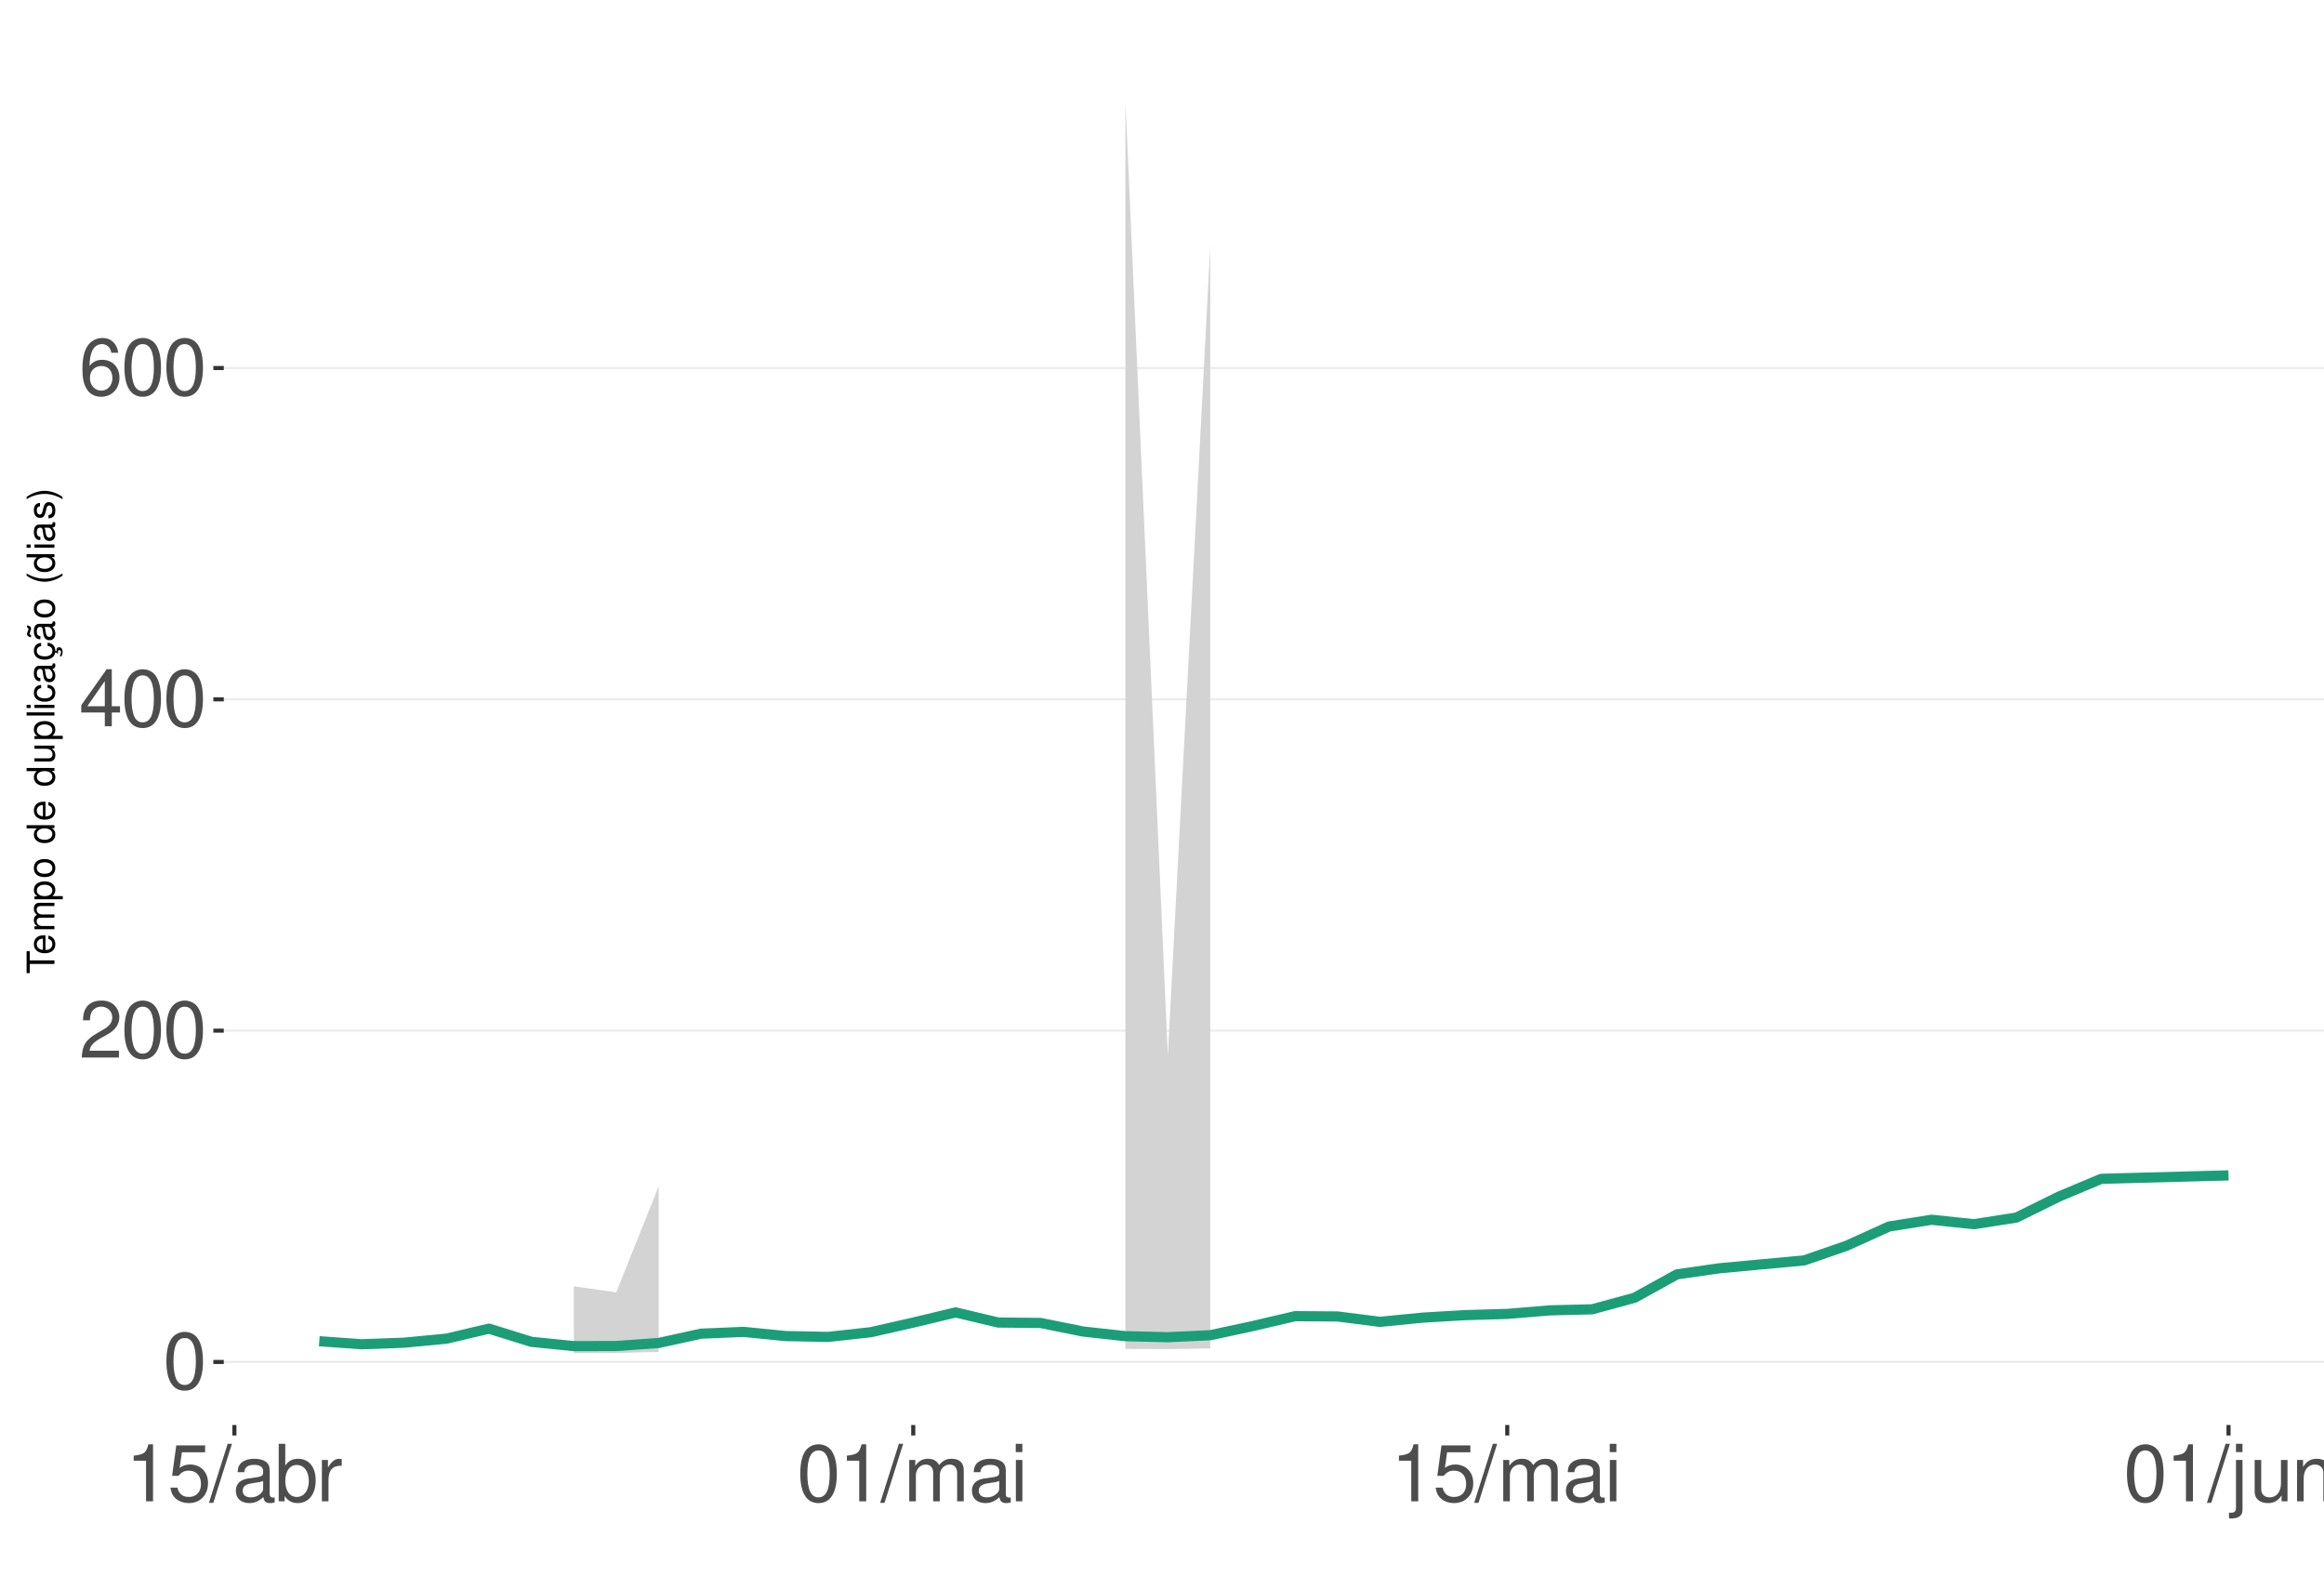
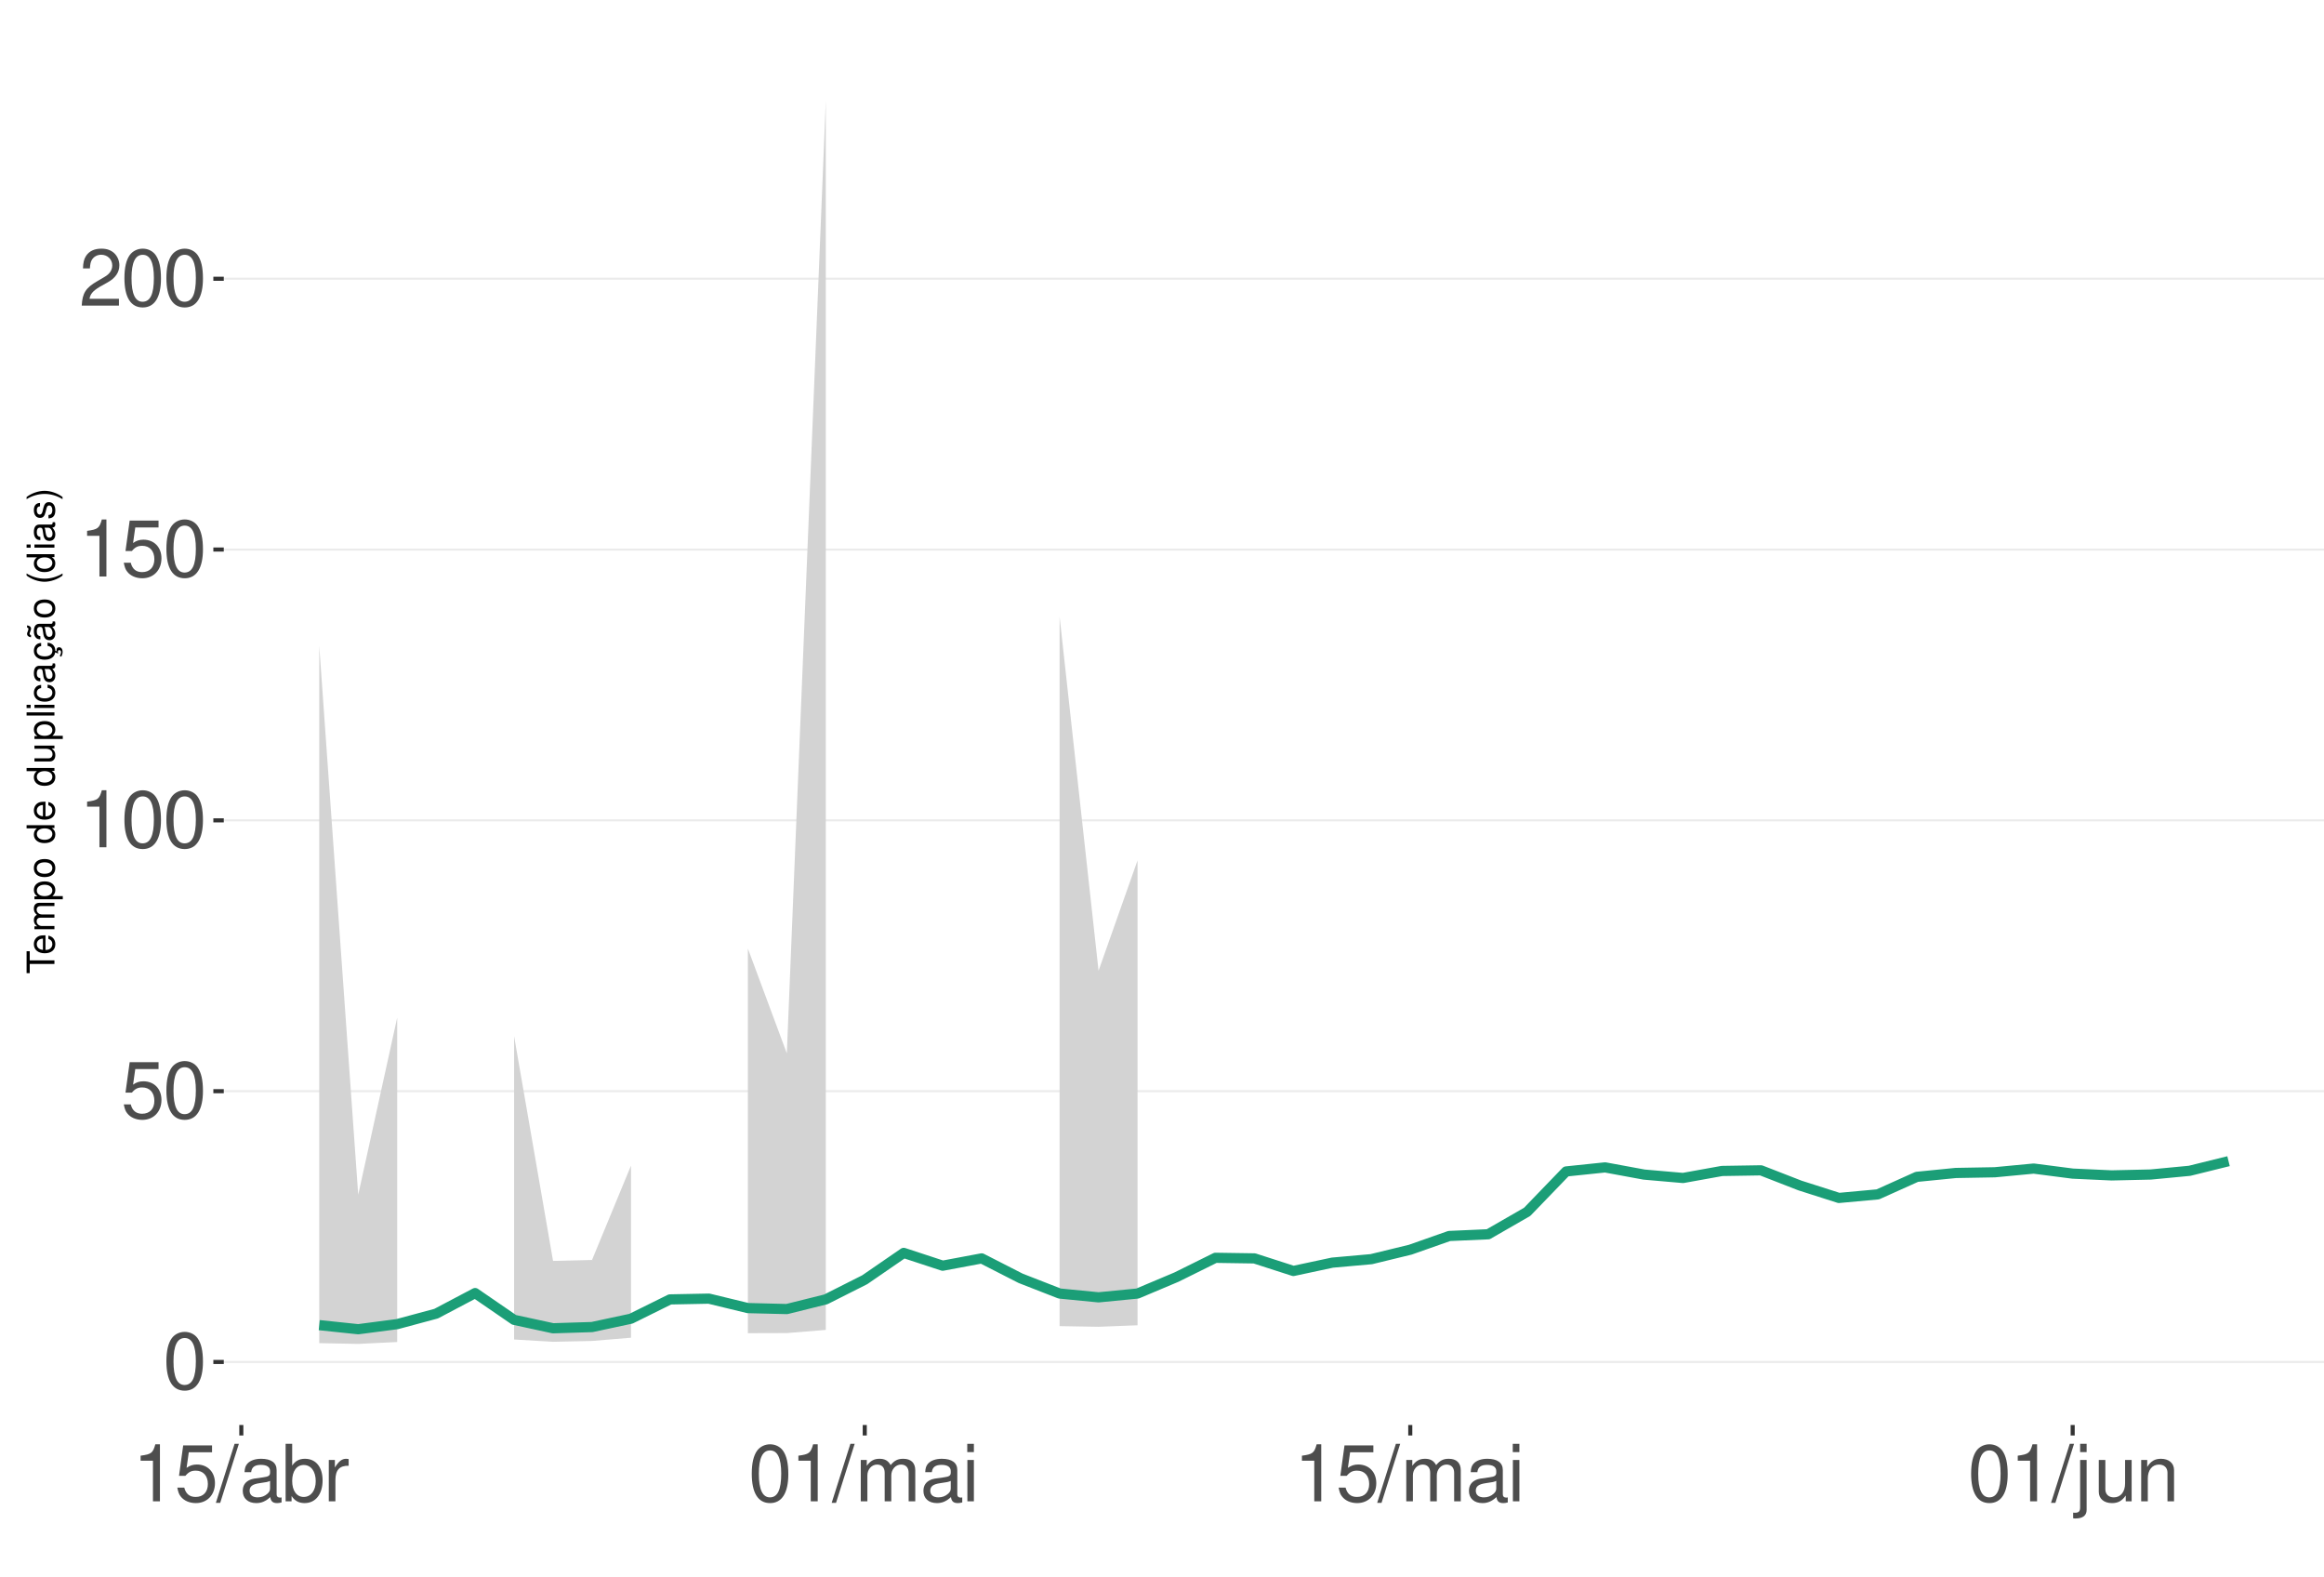
<svg xmlns="http://www.w3.org/2000/svg" xmlns:xlink="http://www.w3.org/1999/xlink" width="609pt" height="413pt" viewBox="0 0 609 413" version="1.1">
  <defs>
    <g>
      <symbol overflow="visible" id="glyph0-0">
        <path style="stroke:none;" d="" />
      </symbol>
      <symbol overflow="visible" id="glyph0-1">
        <path style="stroke:none;" d="M 5.688 -14.938 C 4.312 -14.938 3.078 -14.312 2.312 -13.297 C 1.359 -11.984 0.891 -10 0.891 -7.234 C 0.891 -2.188 2.547 0.469 5.688 0.469 C 8.781 0.469 10.469 -2.188 10.469 -7.109 C 10.469 -10 10.016 -11.938 9.047 -13.297 C 8.281 -14.328 7.062 -14.938 5.688 -14.938 Z M 5.688 -13.328 C 7.641 -13.328 8.609 -11.312 8.609 -7.266 C 8.609 -3.016 7.656 -1.031 5.641 -1.031 C 3.719 -1.031 2.75 -3.094 2.75 -7.203 C 2.75 -11.312 3.719 -13.328 5.688 -13.328 Z M 5.688 -13.328 " />
      </symbol>
      <symbol overflow="visible" id="glyph0-2">
+         <path style="stroke:none;" d="M 9.828 -14.641 L 2.266 -14.641 L 1.172 -6.672 L 2.844 -6.672 C 3.703 -7.688 4.406 -8.031 5.562 -8.031 C 7.516 -8.031 8.734 -6.688 8.734 -4.531 C 8.734 -2.422 7.516 -1.141 5.531 -1.141 C 3.953 -1.141 2.969 -1.938 2.547 -3.594 L 0.719 -3.594 C 0.969 -2.391 1.172 -1.812 1.609 -1.281 C 2.438 -0.172 3.922 0.469 5.578 0.469 C 8.531 0.469 10.594 -1.672 10.594 -4.766 C 10.594 -7.656 8.672 -9.641 5.859 -9.641 C 4.828 -9.641 4 -9.375 3.156 -8.766 L 3.734 -12.844 L 9.828 -12.844 Z M 9.828 -14.641 " />
+       </symbol>
+       <symbol overflow="visible" id="glyph0-3">
+         <path style="stroke:none;" d="M 5.344 -10.641 L 5.344 0 L 7.172 0 L 7.172 -14.938 L 5.969 -14.938 C 5.328 -12.641 4.922 -12.328 2.109 -11.953 L 2.109 -10.641 Z M 5.344 -10.641 " />
+       </symbol>
+       <symbol overflow="visible" id="glyph0-4">
        <path style="stroke:none;" d="M 10.453 -1.797 L 2.75 -1.797 C 2.938 -3.031 3.594 -3.828 5.391 -4.922 L 7.453 -6.078 C 9.5 -7.203 10.562 -8.734 10.562 -10.578 C 10.562 -11.812 10.062 -12.969 9.188 -13.781 C 8.328 -14.562 7.25 -14.938 5.859 -14.938 C 4 -14.938 2.625 -14.281 1.812 -13 C 1.297 -12.203 1.078 -11.281 1.031 -9.766 L 2.844 -9.766 C 2.906 -10.781 3.031 -11.375 3.281 -11.875 C 3.766 -12.781 4.703 -13.344 5.797 -13.344 C 7.453 -13.344 8.703 -12.141 8.703 -10.531 C 8.703 -9.344 8.016 -8.297 6.719 -7.562 L 4.812 -6.438 C 1.75 -4.688 0.875 -3.281 0.703 -0.016 L 10.453 -0.016 Z M 10.453 -1.797 " />
      </symbol>
-       <symbol overflow="visible" id="glyph0-3">
-         <path style="stroke:none;" d="M 6.75 -3.609 L 6.75 0 L 8.578 0 L 8.578 -3.609 L 10.734 -3.609 L 10.734 -5.25 L 8.578 -5.25 L 8.578 -14.938 L 7.234 -14.938 L 0.578 -5.531 L 0.578 -3.609 Z M 6.75 -5.25 L 2.172 -5.25 L 6.75 -11.844 Z M 6.75 -5.25 " />
-       </symbol>
-       <symbol overflow="visible" id="glyph0-4">
-         <path style="stroke:none;" d="M 10.281 -11.047 C 9.938 -13.484 8.359 -14.938 6.141 -14.938 C 4.531 -14.938 3.078 -14.156 2.203 -12.812 C 1.281 -11.344 0.891 -9.516 0.891 -6.812 C 0.891 -4.297 1.234 -2.703 2.125 -1.391 C 2.906 -0.172 4.188 0.469 5.797 0.469 C 8.594 0.469 10.594 -1.609 10.594 -4.531 C 10.594 -7.266 8.734 -9.219 6.109 -9.219 C 4.672 -9.219 3.531 -8.672 2.75 -7.578 C 2.766 -11.281 3.922 -13.328 6.016 -13.328 C 7.297 -13.328 8.188 -12.5 8.469 -11.047 Z M 5.891 -7.594 C 7.641 -7.594 8.734 -6.359 8.734 -4.375 C 8.734 -2.5 7.5 -1.141 5.828 -1.141 C 4.125 -1.141 2.844 -2.562 2.844 -4.469 C 2.844 -6.328 4.094 -7.594 5.891 -7.594 Z M 5.891 -7.594 " />
-       </symbol>
      <symbol overflow="visible" id="glyph0-5">
-         <path style="stroke:none;" d="M 5.344 -10.641 L 5.344 0 L 7.172 0 L 7.172 -14.938 L 5.969 -14.938 C 5.328 -12.641 4.922 -12.328 2.109 -11.953 L 2.109 -10.641 Z M 5.344 -10.641 " />
+         <path style="stroke:none;" d="M 4.734 -15.062 L -0.172 0.406 L 0.969 0.406 L 5.859 -15.062 Z M 4.734 -15.062 " />
      </symbol>
      <symbol overflow="visible" id="glyph0-6">
-         <path style="stroke:none;" d="M 9.828 -14.641 L 2.266 -14.641 L 1.172 -6.672 L 2.844 -6.672 C 3.703 -7.688 4.406 -8.031 5.562 -8.031 C 7.516 -8.031 8.734 -6.688 8.734 -4.531 C 8.734 -2.422 7.516 -1.141 5.531 -1.141 C 3.953 -1.141 2.969 -1.938 2.547 -3.594 L 0.719 -3.594 C 0.969 -2.391 1.172 -1.812 1.609 -1.281 C 2.438 -0.172 3.922 0.469 5.578 0.469 C 8.531 0.469 10.594 -1.672 10.594 -4.766 C 10.594 -7.656 8.672 -9.641 5.859 -9.641 C 4.828 -9.641 4 -9.375 3.156 -8.766 L 3.734 -12.844 L 9.828 -12.844 Z M 9.828 -14.641 " />
+         <path style="stroke:none;" d="M 11.047 -1.016 C 10.859 -0.969 10.781 -0.969 10.672 -0.969 C 10.078 -0.969 9.75 -1.281 9.75 -1.812 L 9.75 -8.188 C 9.75 -10.094 8.344 -11.141 5.688 -11.141 C 4.094 -11.141 2.828 -10.672 2.094 -9.875 C 1.594 -9.312 1.391 -8.703 1.344 -7.625 L 3.078 -7.625 C 3.219 -8.938 4 -9.547 5.625 -9.547 C 7.188 -9.547 8.031 -8.969 8.031 -7.938 L 8.031 -7.484 C 8.016 -6.734 7.641 -6.469 6.234 -6.281 C 3.797 -5.969 3.422 -5.891 2.766 -5.625 C 1.516 -5.078 0.875 -4.125 0.875 -2.734 C 0.875 -0.766 2.234 0.469 4.422 0.469 C 5.781 0.469 6.875 0 8.094 -1.109 C 8.219 0 8.766 0.469 9.875 0.469 C 10.25 0.469 10.469 0.438 11.047 0.297 Z M 8.031 -3.406 C 8.031 -2.828 7.875 -2.484 7.359 -2 C 6.656 -1.359 5.797 -1.031 4.797 -1.031 C 3.453 -1.031 2.672 -1.672 2.672 -2.766 C 2.672 -3.906 3.406 -4.484 5.266 -4.75 C 7.109 -5 7.453 -5.078 8.031 -5.344 Z M 8.031 -3.406 " />
      </symbol>
      <symbol overflow="visible" id="glyph0-7">
-         <path style="stroke:none;" d="M 4.734 -15.062 L -0.172 0.406 L 0.969 0.406 L 5.859 -15.062 Z M 4.734 -15.062 " />
+         <path style="stroke:none;" d="M 1.109 -15.062 L 1.109 0 L 2.672 0 L 2.672 -1.391 C 3.484 -0.125 4.578 0.469 6.094 0.469 C 8.938 0.469 10.797 -1.859 10.797 -5.453 C 10.797 -8.969 9.047 -11.141 6.172 -11.141 C 4.688 -11.141 3.641 -10.578 2.828 -9.359 L 2.828 -15.062 Z M 5.844 -9.516 C 7.766 -9.516 9 -7.844 9 -5.266 C 9 -2.812 7.719 -1.141 5.844 -1.141 C 4 -1.141 2.828 -2.781 2.828 -5.328 C 2.828 -7.875 4 -9.516 5.844 -9.516 Z M 5.844 -9.516 " />
      </symbol>
      <symbol overflow="visible" id="glyph0-8">
-         <path style="stroke:none;" d="M 11.047 -1.016 C 10.859 -0.969 10.781 -0.969 10.672 -0.969 C 10.078 -0.969 9.75 -1.281 9.75 -1.812 L 9.75 -8.188 C 9.75 -10.094 8.344 -11.141 5.688 -11.141 C 4.094 -11.141 2.828 -10.672 2.094 -9.875 C 1.594 -9.312 1.391 -8.703 1.344 -7.625 L 3.078 -7.625 C 3.219 -8.938 4 -9.547 5.625 -9.547 C 7.188 -9.547 8.031 -8.969 8.031 -7.938 L 8.031 -7.484 C 8.016 -6.734 7.641 -6.469 6.234 -6.281 C 3.797 -5.969 3.422 -5.891 2.766 -5.625 C 1.516 -5.078 0.875 -4.125 0.875 -2.734 C 0.875 -0.766 2.234 0.469 4.422 0.469 C 5.781 0.469 6.875 0 8.094 -1.109 C 8.219 0 8.766 0.469 9.875 0.469 C 10.25 0.469 10.469 0.438 11.047 0.297 Z M 8.031 -3.406 C 8.031 -2.828 7.875 -2.484 7.359 -2 C 6.656 -1.359 5.797 -1.031 4.797 -1.031 C 3.453 -1.031 2.672 -1.672 2.672 -2.766 C 2.672 -3.906 3.406 -4.484 5.266 -4.75 C 7.109 -5 7.453 -5.078 8.031 -5.344 Z M 8.031 -3.406 " />
+         <path style="stroke:none;" d="M 1.422 -10.828 L 1.422 0 L 3.156 0 L 3.156 -5.625 C 3.188 -8.219 4.25 -9.375 6.625 -9.312 L 6.625 -11.078 C 6.344 -11.109 6.172 -11.141 5.969 -11.141 C 4.859 -11.141 4 -10.469 3.016 -8.859 L 3.016 -10.828 Z M 1.422 -10.828 " />
      </symbol>
      <symbol overflow="visible" id="glyph0-9">
-         <path style="stroke:none;" d="M 1.109 -15.062 L 1.109 0 L 2.672 0 L 2.672 -1.391 C 3.484 -0.125 4.578 0.469 6.094 0.469 C 8.938 0.469 10.797 -1.859 10.797 -5.453 C 10.797 -8.969 9.047 -11.141 6.172 -11.141 C 4.688 -11.141 3.641 -10.578 2.828 -9.359 L 2.828 -15.062 Z M 5.844 -9.516 C 7.766 -9.516 9 -7.844 9 -5.266 C 9 -2.812 7.719 -1.141 5.844 -1.141 C 4 -1.141 2.828 -2.781 2.828 -5.328 C 2.828 -7.875 4 -9.516 5.844 -9.516 Z M 5.844 -9.516 " />
+         <path style="stroke:none;" d="M 1.453 -10.828 L 1.453 0 L 3.188 0 L 3.188 -6.797 C 3.188 -8.359 4.312 -9.625 5.719 -9.625 C 7 -9.625 7.719 -8.844 7.719 -7.453 L 7.719 0 L 9.453 0 L 9.453 -6.797 C 9.453 -8.359 10.594 -9.625 12 -9.625 C 13.266 -9.625 14 -8.812 14 -7.453 L 14 0 L 15.734 0 L 15.734 -8.125 C 15.734 -10.062 14.625 -11.141 12.594 -11.141 C 11.156 -11.141 10.281 -10.703 9.281 -9.484 C 8.641 -10.641 7.766 -11.141 6.359 -11.141 C 4.922 -11.141 3.953 -10.594 3.031 -9.297 L 3.031 -10.828 Z M 1.453 -10.828 " />
      </symbol>
      <symbol overflow="visible" id="glyph0-10">
-         <path style="stroke:none;" d="M 1.422 -10.828 L 1.422 0 L 3.156 0 L 3.156 -5.625 C 3.188 -8.219 4.25 -9.375 6.625 -9.312 L 6.625 -11.078 C 6.344 -11.109 6.172 -11.141 5.969 -11.141 C 4.859 -11.141 4 -10.469 3.016 -8.859 L 3.016 -10.828 Z M 1.422 -10.828 " />
+         <path style="stroke:none;" d="M 3.094 -10.828 L 1.391 -10.828 L 1.391 0 L 3.094 0 Z M 3.094 -15.062 L 1.359 -15.062 L 1.359 -12.891 L 3.094 -12.891 Z M 3.094 -15.062 " />
      </symbol>
      <symbol overflow="visible" id="glyph0-11">
-         <path style="stroke:none;" d="M 1.453 -10.828 L 1.453 0 L 3.188 0 L 3.188 -6.797 C 3.188 -8.359 4.312 -9.625 5.719 -9.625 C 7 -9.625 7.719 -8.844 7.719 -7.453 L 7.719 0 L 9.453 0 L 9.453 -6.797 C 9.453 -8.359 10.594 -9.625 12 -9.625 C 13.266 -9.625 14 -8.812 14 -7.453 L 14 0 L 15.734 0 L 15.734 -8.125 C 15.734 -10.062 14.625 -11.141 12.594 -11.141 C 11.156 -11.141 10.281 -10.703 9.281 -9.484 C 8.641 -10.641 7.766 -11.141 6.359 -11.141 C 4.922 -11.141 3.953 -10.594 3.031 -9.297 L 3.031 -10.828 Z M 1.453 -10.828 " />
+         <path style="stroke:none;" d="M 1.453 -10.828 L 1.453 1.562 C 1.453 2.641 1.109 3 0.047 3 C -0.078 3 -0.141 3 -0.375 2.969 L -0.375 4.438 C -0.172 4.484 -0.062 4.5 0.203 4.5 C 2.141 4.5 3.156 3.734 3.156 2.25 L 3.156 -10.828 Z M 3.156 -15.062 L 1.453 -15.062 L 1.453 -12.891 L 3.156 -12.891 Z M 3.156 -15.062 " />
      </symbol>
      <symbol overflow="visible" id="glyph0-12">
-         <path style="stroke:none;" d="M 3.094 -10.828 L 1.391 -10.828 L 1.391 0 L 3.094 0 Z M 3.094 -15.062 L 1.359 -15.062 L 1.359 -12.891 L 3.094 -12.891 Z M 3.094 -15.062 " />
+         <path style="stroke:none;" d="M 9.953 0 L 9.953 -10.828 L 8.234 -10.828 L 8.234 -4.688 C 8.234 -2.484 7.078 -1.031 5.281 -1.031 C 3.922 -1.031 3.062 -1.859 3.062 -3.156 L 3.062 -10.828 L 1.344 -10.828 L 1.344 -2.484 C 1.344 -0.688 2.688 0.469 4.797 0.469 C 6.375 0.469 7.391 -0.078 8.406 -1.516 L 8.406 0 Z M 9.953 0 " />
      </symbol>
      <symbol overflow="visible" id="glyph0-13">
-         <path style="stroke:none;" d="M 1.453 -10.828 L 1.453 1.562 C 1.453 2.641 1.109 3 0.047 3 C -0.078 3 -0.141 3 -0.375 2.969 L -0.375 4.438 C -0.172 4.484 -0.062 4.5 0.203 4.5 C 2.141 4.5 3.156 3.734 3.156 2.25 L 3.156 -10.828 Z M 3.156 -15.062 L 1.453 -15.062 L 1.453 -12.891 L 3.156 -12.891 Z M 3.156 -15.062 " />
-       </symbol>
-       <symbol overflow="visible" id="glyph0-14">
-         <path style="stroke:none;" d="M 9.953 0 L 9.953 -10.828 L 8.234 -10.828 L 8.234 -4.688 C 8.234 -2.484 7.078 -1.031 5.281 -1.031 C 3.922 -1.031 3.062 -1.859 3.062 -3.156 L 3.062 -10.828 L 1.344 -10.828 L 1.344 -2.484 C 1.344 -0.688 2.688 0.469 4.797 0.469 C 6.375 0.469 7.391 -0.078 8.406 -1.516 L 8.406 0 Z M 9.953 0 " />
-       </symbol>
-       <symbol overflow="visible" id="glyph0-15">
        <path style="stroke:none;" d="M 1.453 -10.828 L 1.453 0 L 3.188 0 L 3.188 -5.969 C 3.188 -8.188 4.344 -9.625 6.109 -9.625 C 7.484 -9.625 8.344 -8.797 8.344 -7.5 L 8.344 0 L 10.062 0 L 10.062 -8.188 C 10.062 -9.984 8.719 -11.141 6.625 -11.141 C 5.016 -11.141 3.984 -10.516 3.031 -9 L 3.031 -10.828 Z M 1.453 -10.828 " />
      </symbol>
      <symbol overflow="visible" id="glyph1-0">
        <path style="stroke:none;" d="" />
      </symbol>
      <symbol overflow="visible" id="glyph1-1">
        <path style="stroke:none;" d="M -6.469 -3.547 L -6.469 -5.938 L -7.297 -5.938 L -7.297 -0.203 L -6.469 -0.203 L -6.469 -2.609 L 0 -2.609 L 0 -3.547 Z M -6.469 -3.547 " />
      </symbol>
      <symbol overflow="visible" id="glyph1-2">
        <path style="stroke:none;" d="M -2.344 -5.125 C -3.141 -5.125 -3.625 -5.062 -4.016 -4.922 C -4.875 -4.578 -5.391 -3.781 -5.391 -2.797 C -5.391 -1.344 -4.281 -0.406 -2.547 -0.406 C -0.812 -0.406 0.234 -1.297 0.234 -2.781 C 0.234 -3.984 -0.453 -4.812 -1.594 -5.016 L -1.594 -4.188 C -0.906 -3.953 -0.547 -3.484 -0.547 -2.812 C -0.547 -2.281 -0.781 -1.828 -1.219 -1.547 C -1.516 -1.344 -1.812 -1.281 -2.344 -1.266 Z M -3.016 -1.297 C -3.984 -1.359 -4.625 -1.953 -4.625 -2.797 C -4.625 -3.641 -3.953 -4.234 -3.016 -4.234 Z M -3.016 -1.297 " />
      </symbol>
      <symbol overflow="visible" id="glyph1-3">
        <path style="stroke:none;" d="M -5.234 -0.703 L 0 -0.703 L 0 -1.547 L -3.297 -1.547 C -4.047 -1.547 -4.656 -2.094 -4.656 -2.766 C -4.656 -3.391 -4.281 -3.734 -3.609 -3.734 L 0 -3.734 L 0 -4.578 L -3.297 -4.578 C -4.047 -4.578 -4.656 -5.125 -4.656 -5.812 C -4.656 -6.422 -4.266 -6.781 -3.609 -6.781 L 0 -6.781 L 0 -7.625 L -3.938 -7.625 C -4.875 -7.625 -5.391 -7.078 -5.391 -6.094 C -5.391 -5.406 -5.188 -4.984 -4.594 -4.484 C -5.156 -4.188 -5.391 -3.766 -5.391 -3.078 C -5.391 -2.375 -5.125 -1.906 -4.5 -1.469 L -5.234 -1.469 Z M -5.234 -0.703 " />
      </symbol>
      <symbol overflow="visible" id="glyph1-4">
        <path style="stroke:none;" d="M 2.188 -0.547 L 2.188 -1.375 L -0.547 -1.375 C -0.016 -1.812 0.234 -2.312 0.234 -2.984 C 0.234 -4.344 -0.859 -5.234 -2.531 -5.234 C -4.297 -5.234 -5.391 -4.375 -5.391 -2.984 C -5.391 -2.266 -5.062 -1.703 -4.453 -1.312 L -5.234 -1.312 L -5.234 -0.547 Z M -4.609 -2.844 C -4.609 -3.766 -3.797 -4.359 -2.547 -4.359 C -1.359 -4.359 -0.547 -3.75 -0.547 -2.844 C -0.547 -1.953 -1.344 -1.375 -2.578 -1.375 C -3.812 -1.375 -4.609 -1.953 -4.609 -2.844 Z M -4.609 -2.844 " />
      </symbol>
      <symbol overflow="visible" id="glyph1-5">
        <path style="stroke:none;" d="M -5.391 -2.719 C -5.391 -1.234 -4.344 -0.359 -2.578 -0.359 C -0.812 -0.359 0.234 -1.234 0.234 -2.734 C 0.234 -4.203 -0.812 -5.094 -2.547 -5.094 C -4.359 -5.094 -5.391 -4.234 -5.391 -2.719 Z M -4.625 -2.734 C -4.625 -3.672 -3.844 -4.234 -2.547 -4.234 C -1.312 -4.234 -0.547 -3.656 -0.547 -2.734 C -0.547 -1.797 -1.312 -1.234 -2.578 -1.234 C -3.844 -1.234 -4.625 -1.797 -4.625 -2.734 Z M -4.625 -2.734 " />
      </symbol>
      <symbol overflow="visible" id="glyph1-6">
        <path style="stroke:none;" d="" />
      </symbol>
      <symbol overflow="visible" id="glyph1-7">
        <path style="stroke:none;" d="M -7.297 -4.953 L -7.297 -4.125 L -4.578 -4.125 C -5.109 -3.766 -5.391 -3.203 -5.391 -2.516 C -5.391 -1.156 -4.297 -0.266 -2.625 -0.266 C -0.859 -0.266 0.234 -1.125 0.234 -2.547 C 0.234 -3.266 -0.047 -3.766 -0.688 -4.203 L 0 -4.203 L 0 -4.953 Z M -4.609 -2.656 C -4.609 -3.547 -3.812 -4.125 -2.562 -4.125 C -1.344 -4.125 -0.547 -3.547 -0.547 -2.656 C -0.547 -1.734 -1.359 -1.125 -2.578 -1.125 C -3.797 -1.125 -4.609 -1.734 -4.609 -2.656 Z M -4.609 -2.656 " />
      </symbol>
      <symbol overflow="visible" id="glyph1-8">
        <path style="stroke:none;" d="M 0 -4.812 L -5.234 -4.812 L -5.234 -3.984 L -2.266 -3.984 C -1.203 -3.984 -0.5 -3.438 -0.5 -2.562 C -0.5 -1.906 -0.906 -1.484 -1.531 -1.484 L -5.234 -1.484 L -5.234 -0.656 L -1.203 -0.656 C -0.328 -0.656 0.234 -1.297 0.234 -2.312 C 0.234 -3.094 -0.047 -3.578 -0.734 -4.062 L 0 -4.062 Z M 0 -4.812 " />
      </symbol>
      <symbol overflow="visible" id="glyph1-9">
        <path style="stroke:none;" d="M -7.297 -1.516 L -7.297 -0.688 L 0 -0.688 L 0 -1.516 Z M -7.297 -1.516 " />
      </symbol>
      <symbol overflow="visible" id="glyph1-10">
        <path style="stroke:none;" d="M -5.234 -1.5 L -5.234 -0.672 L 0 -0.672 L 0 -1.5 Z M -7.297 -1.5 L -7.297 -0.656 L -6.234 -0.656 L -6.234 -1.5 Z M -7.297 -1.5 " />
      </symbol>
      <symbol overflow="visible" id="glyph1-11">
        <path style="stroke:none;" d="M -3.484 -4.703 C -3.984 -4.672 -4.312 -4.562 -4.609 -4.359 C -5.094 -4 -5.391 -3.375 -5.391 -2.641 C -5.391 -1.219 -4.266 -0.312 -2.531 -0.312 C -0.844 -0.312 0.234 -1.203 0.234 -2.625 C 0.234 -3.875 -0.516 -4.672 -1.797 -4.766 L -1.797 -3.938 C -0.953 -3.797 -0.547 -3.359 -0.547 -2.656 C -0.547 -1.734 -1.297 -1.188 -2.531 -1.188 C -3.844 -1.188 -4.625 -1.719 -4.625 -2.625 C -4.625 -3.328 -4.203 -3.766 -3.484 -3.875 Z M -3.484 -4.703 " />
      </symbol>
      <symbol overflow="visible" id="glyph1-12">
        <path style="stroke:none;" d="M -0.484 -5.344 C -0.469 -5.266 -0.469 -5.219 -0.469 -5.172 C -0.469 -4.875 -0.625 -4.719 -0.875 -4.719 L -3.953 -4.719 C -4.891 -4.719 -5.391 -4.047 -5.391 -2.75 C -5.391 -1.984 -5.172 -1.375 -4.781 -1.016 C -4.516 -0.766 -4.203 -0.672 -3.688 -0.656 L -3.688 -1.484 C -4.328 -1.562 -4.625 -1.938 -4.625 -2.719 C -4.625 -3.484 -4.344 -3.891 -3.844 -3.891 L -3.625 -3.891 C -3.266 -3.875 -3.125 -3.703 -3.047 -3.016 C -2.891 -1.844 -2.844 -1.656 -2.719 -1.344 C -2.453 -0.734 -2 -0.422 -1.312 -0.422 C -0.375 -0.422 0.234 -1.078 0.234 -2.141 C 0.234 -2.797 0 -3.328 -0.547 -3.922 C 0 -3.984 0.234 -4.234 0.234 -4.781 C 0.234 -4.953 0.203 -5.062 0.141 -5.344 Z M -1.656 -3.891 C -1.375 -3.891 -1.203 -3.812 -0.969 -3.562 C -0.656 -3.219 -0.5 -2.812 -0.5 -2.312 C -0.5 -1.672 -0.812 -1.297 -1.344 -1.297 C -1.891 -1.297 -2.172 -1.656 -2.297 -2.547 C -2.422 -3.438 -2.453 -3.609 -2.594 -3.891 Z M -1.656 -3.891 " />
      </symbol>
      <symbol overflow="visible" id="glyph1-13">
        <path style="stroke:none;" d="M 0.234 -2.641 C 0.234 -3.875 -0.547 -4.703 -1.797 -4.766 L -1.797 -3.938 C -0.953 -3.797 -0.531 -3.359 -0.531 -2.656 C -0.531 -1.734 -1.281 -1.188 -2.516 -1.188 C -3.844 -1.188 -4.625 -1.719 -4.625 -2.625 C -4.625 -3.328 -4.203 -3.766 -3.484 -3.875 L -3.484 -4.703 C -3.984 -4.672 -4.312 -4.562 -4.609 -4.359 C -5.094 -4 -5.391 -3.375 -5.391 -2.641 C -5.391 -1.219 -4.266 -0.312 -2.531 -0.312 C -1.469 -0.312 -0.625 -0.672 -0.156 -1.312 C 0.047 -1.594 0.125 -1.812 0.203 -2.25 L 0.922 -1.938 L 0.984 -2.062 C 0.938 -2.188 0.906 -2.25 0.906 -2.375 C 0.906 -2.656 1.047 -2.828 1.281 -2.828 C 1.547 -2.828 1.734 -2.594 1.734 -2.297 C 1.734 -2.031 1.672 -1.844 1.438 -1.406 L 1.406 -1.312 L 1.812 -1.094 C 2.078 -1.75 2.141 -1.953 2.141 -2.344 C 2.141 -3.109 1.781 -3.578 1.203 -3.578 C 0.781 -3.578 0.547 -3.297 0.547 -2.797 C 0.547 -2.703 0.547 -2.641 0.562 -2.516 Z M 0.234 -2.641 " />
      </symbol>
      <symbol overflow="visible" id="glyph1-14">
        <path style="stroke:none;" d="M -0.484 -5.344 C -0.469 -5.266 -0.469 -5.219 -0.469 -5.172 C -0.469 -4.875 -0.625 -4.719 -0.875 -4.719 L -3.953 -4.719 C -4.891 -4.719 -5.391 -4.047 -5.391 -2.75 C -5.391 -1.984 -5.172 -1.375 -4.781 -1.016 C -4.516 -0.766 -4.203 -0.672 -3.688 -0.656 L -3.688 -1.484 C -4.328 -1.562 -4.625 -1.938 -4.625 -2.719 C -4.625 -3.484 -4.344 -3.891 -3.844 -3.891 L -3.625 -3.891 C -3.266 -3.875 -3.125 -3.703 -3.047 -3.016 C -2.891 -1.844 -2.844 -1.656 -2.719 -1.344 C -2.453 -0.734 -2 -0.422 -1.312 -0.422 C -0.375 -0.422 0.234 -1.078 0.234 -2.141 C 0.234 -2.797 0 -3.328 -0.547 -3.922 C 0 -3.984 0.234 -4.234 0.234 -4.781 C 0.234 -4.953 0.203 -5.062 0.141 -5.344 Z M -1.656 -3.891 C -1.375 -3.891 -1.203 -3.812 -0.969 -3.562 C -0.656 -3.219 -0.5 -2.812 -0.5 -2.312 C -0.5 -1.672 -0.812 -1.297 -1.344 -1.297 C -1.891 -1.297 -2.172 -1.656 -2.297 -2.547 C -2.422 -3.438 -2.453 -3.609 -2.594 -3.891 Z M -7.172 -3.75 C -6.922 -3.672 -6.812 -3.547 -6.812 -3.375 C -6.812 -3.25 -6.875 -2.984 -6.984 -2.734 C -7.156 -2.312 -7.172 -2.25 -7.172 -2.047 C -7.172 -1.594 -6.797 -1.297 -6.141 -1.188 L -6.141 -1.766 C -6.375 -1.812 -6.5 -1.938 -6.5 -2.094 C -6.5 -2.203 -6.469 -2.344 -6.375 -2.578 C -6.156 -3.156 -6.125 -3.234 -6.125 -3.438 C -6.125 -3.922 -6.484 -4.219 -7.172 -4.312 Z M -7.172 -3.75 " />
      </symbol>
      <symbol overflow="visible" id="glyph1-15">
        <path style="stroke:none;" d="M -7.297 -2.359 C -5.984 -1.359 -4.156 -0.734 -2.594 -0.734 C -1.016 -0.734 0.812 -1.359 2.125 -2.359 L 2.125 -2.906 C 0.688 -2.031 -0.984 -1.547 -2.594 -1.547 C -4.188 -1.547 -5.875 -2.031 -7.297 -2.906 Z M -7.297 -2.359 " />
      </symbol>
      <symbol overflow="visible" id="glyph1-16">
        <path style="stroke:none;" d="M -3.781 -4.375 C -4.812 -4.375 -5.391 -3.688 -5.391 -2.484 C -5.391 -1.266 -4.766 -0.469 -3.797 -0.469 C -2.969 -0.469 -2.578 -0.891 -2.281 -2.125 L -2.094 -2.906 C -1.953 -3.484 -1.734 -3.719 -1.375 -3.719 C -0.875 -3.719 -0.547 -3.234 -0.547 -2.5 C -0.547 -2.047 -0.672 -1.672 -0.891 -1.453 C -1.047 -1.328 -1.188 -1.266 -1.562 -1.219 L -1.562 -0.344 C -0.344 -0.375 0.234 -1.062 0.234 -2.438 C 0.234 -3.75 -0.422 -4.594 -1.438 -4.594 C -2.203 -4.594 -2.641 -4.156 -2.891 -3.109 L -3.078 -2.312 C -3.234 -1.625 -3.453 -1.344 -3.828 -1.344 C -4.312 -1.344 -4.625 -1.766 -4.625 -2.453 C -4.625 -3.125 -4.328 -3.484 -3.781 -3.5 Z M -3.781 -4.375 " />
      </symbol>
      <symbol overflow="visible" id="glyph1-17">
        <path style="stroke:none;" d="M 2.125 -0.938 C 0.812 -1.938 -1.016 -2.562 -2.578 -2.562 C -4.156 -2.562 -5.984 -1.938 -7.297 -0.938 L -7.297 -0.375 C -5.859 -1.266 -4.188 -1.75 -2.578 -1.75 C -0.984 -1.75 0.703 -1.266 2.125 -0.375 Z M 2.125 -0.938 " />
      </symbol>
    </g>
    <clipPath id="clip1">
      <path d="M 58.645 9.961 L 609 9.961 L 609 373.328 L 58.645 373.328 Z M 58.645 9.961 " />
    </clipPath>
    <clipPath id="clip2">
      <path d="M 58.645 356 L 609 356 L 609 358 L 58.645 358 Z M 58.645 356 " />
    </clipPath>
    <clipPath id="clip3">
-       <path d="M 58.645 269 L 609 269 L 609 271 L 58.645 271 Z M 58.645 269 " />
+       <path d="M 58.645 285 L 609 285 L 609 287 L 58.645 287 Z M 58.645 285 " />
    </clipPath>
    <clipPath id="clip4">
-       <path d="M 58.645 182 L 609 182 L 609 184 L 58.645 184 Z M 58.645 182 " />
+       <path d="M 58.645 214 L 609 214 L 609 216 L 58.645 216 Z M 58.645 214 " />
    </clipPath>
    <clipPath id="clip5">
-       <path d="M 58.645 96 L 609 96 L 609 97 L 58.645 97 Z M 58.645 96 " />
+       <path d="M 58.645 143 L 609 143 L 609 145 L 58.645 145 Z M 58.645 143 " />
+     </clipPath>
+     <clipPath id="clip6">
+       <path d="M 58.645 72 L 609 72 L 609 74 L 58.645 74 Z M 58.645 72 " />
    </clipPath>
  </defs>
  <g id="surface203">
    <rect x="0" y="0" width="609" height="413" style="fill:rgb(100%,100%,100%);fill-opacity:1;stroke:none;" />
    <rect x="0" y="0" width="609" height="413" style="fill:rgb(100%,100%,100%);fill-opacity:1;stroke:none;" />
    <path style="fill:none;stroke-width:1.067;stroke-linecap:round;stroke-linejoin:round;stroke:rgb(100%,100%,100%);stroke-opacity:1;stroke-miterlimit:10;" d="M 0 413 L 609 413 L 609 0 L 0 0 Z M 0 413 " />
    <g clip-path="url(#clip1)" clip-rule="nonzero">
      <path style=" stroke:none;fill-rule:nonzero;fill:rgb(100%,100%,100%);fill-opacity:1;" d="M 58.645 373.328 L 609 373.328 L 609 9.961 L 58.645 9.961 Z M 58.645 373.328 " />
    </g>
    <g clip-path="url(#clip2)" clip-rule="nonzero">
      <path style="fill:none;stroke-width:0.533;stroke-linecap:butt;stroke-linejoin:round;stroke:rgb(92.157%,92.157%,92.157%);stroke-opacity:1;stroke-miterlimit:10;" d="M 58.645 356.812 L 609 356.812 " />
    </g>
    <g clip-path="url(#clip3)" clip-rule="nonzero">
-       <path style="fill:none;stroke-width:0.533;stroke-linecap:butt;stroke-linejoin:round;stroke:rgb(92.157%,92.157%,92.157%);stroke-opacity:1;stroke-miterlimit:10;" d="M 58.645 270.016 L 609 270.016 " />
+       <path style="fill:none;stroke-width:0.533;stroke-linecap:butt;stroke-linejoin:round;stroke:rgb(92.157%,92.157%,92.157%);stroke-opacity:1;stroke-miterlimit:10;" d="M 58.645 285.867 L 609 285.867 " />
    </g>
    <g clip-path="url(#clip4)" clip-rule="nonzero">
-       <path style="fill:none;stroke-width:0.533;stroke-linecap:butt;stroke-linejoin:round;stroke:rgb(92.157%,92.157%,92.157%);stroke-opacity:1;stroke-miterlimit:10;" d="M 58.645 183.219 L 609 183.219 " />
+       <path style="fill:none;stroke-width:0.533;stroke-linecap:butt;stroke-linejoin:round;stroke:rgb(92.157%,92.157%,92.157%);stroke-opacity:1;stroke-miterlimit:10;" d="M 58.645 214.918 L 609 214.918 " />
    </g>
    <g clip-path="url(#clip5)" clip-rule="nonzero">
-       <path style="fill:none;stroke-width:0.533;stroke-linecap:butt;stroke-linejoin:round;stroke:rgb(92.157%,92.157%,92.157%);stroke-opacity:1;stroke-miterlimit:10;" d="M 58.645 96.422 L 609 96.422 " />
-     </g>
-     <path style=" stroke:none;fill-rule:nonzero;fill:rgb(82.745%,82.745%,82.745%);fill-opacity:1;" d="M 150.371 336.992 L 161.488 338.555 L 172.609 310.777 L 172.609 354.184 L 161.488 354.453 L 150.371 354.496 Z M 150.371 336.992 " />
-     <path style=" stroke:none;fill-rule:nonzero;fill:rgb(82.745%,82.745%,82.745%);fill-opacity:1;" d="M 294.91 26.48 L 306.027 276.41 L 317.145 64.543 L 317.145 353.27 L 306.027 353.438 L 294.91 353.402 Z M 294.91 26.48 " />
-     <path style="fill:none;stroke-width:2.667;stroke-linecap:butt;stroke-linejoin:round;stroke:rgb(10.588%,61.961%,46.667%);stroke-opacity:1;stroke-miterlimit:10;" d="M 83.66 351.379 L 94.781 352.172 L 105.898 351.762 L 117.016 350.703 L 128.133 348.078 L 139.254 351.539 L 150.371 352.66 L 161.488 352.629 L 172.609 351.836 L 183.727 349.398 L 194.844 348.93 L 205.961 350.031 L 217.082 350.242 L 228.199 349.016 L 239.316 346.492 L 250.434 343.828 L 261.555 346.477 L 272.672 346.59 L 283.789 348.832 L 294.91 350.055 L 306.027 350.328 L 317.145 349.805 L 328.262 347.414 L 339.383 344.812 L 350.5 344.891 L 361.617 346.301 L 372.738 345.203 L 383.855 344.547 L 394.973 344.219 L 406.09 343.293 L 417.211 343.016 L 428.328 339.992 L 439.445 333.855 L 450.566 332.266 L 461.684 331.234 L 472.801 330.199 L 483.918 326.352 L 495.039 321.316 L 506.156 319.559 L 517.273 320.715 L 528.391 318.984 L 539.512 313.496 L 550.629 308.832 L 561.746 308.531 L 572.867 308.23 L 583.984 307.93 " />
+       <path style="fill:none;stroke-width:0.533;stroke-linecap:butt;stroke-linejoin:round;stroke:rgb(92.157%,92.157%,92.157%);stroke-opacity:1;stroke-miterlimit:10;" d="M 58.645 143.973 L 609 143.973 " />
+     </g>
+     <g clip-path="url(#clip6)" clip-rule="nonzero">
+       <path style="fill:none;stroke-width:0.533;stroke-linecap:butt;stroke-linejoin:round;stroke:rgb(92.157%,92.157%,92.157%);stroke-opacity:1;stroke-miterlimit:10;" d="M 58.645 73.027 L 609 73.027 " />
+     </g>
+     <path style=" stroke:none;fill-rule:nonzero;fill:rgb(82.745%,82.745%,82.745%);fill-opacity:1;" d="M 83.66 169.199 L 93.871 313.008 L 104.082 266.609 L 104.082 351.586 L 93.871 352.078 L 83.66 351.879 Z M 83.66 169.199 " />
+     <path style=" stroke:none;fill-rule:nonzero;fill:rgb(82.745%,82.745%,82.745%);fill-opacity:1;" d="M 134.715 271.43 L 144.926 330.336 L 155.137 330.086 L 165.348 305.367 L 165.348 350.457 L 155.137 351.309 L 144.926 351.527 L 134.715 350.926 Z M 134.715 271.43 " />
+     <path style=" stroke:none;fill-rule:nonzero;fill:rgb(82.745%,82.745%,82.745%);fill-opacity:1;" d="M 195.98 248.496 L 206.188 275.965 L 216.398 26.48 L 216.398 348.414 L 206.188 349.242 L 195.98 349.273 Z M 195.98 248.496 " />
+     <path style=" stroke:none;fill-rule:nonzero;fill:rgb(82.745%,82.745%,82.745%);fill-opacity:1;" d="M 277.664 161.539 L 287.875 254.312 L 298.086 225.418 L 298.086 347.199 L 287.875 347.594 L 277.664 347.422 Z M 277.664 161.539 " />
+     <path style="fill:none;stroke-width:2.667;stroke-linecap:butt;stroke-linejoin:round;stroke:rgb(10.588%,61.961%,46.667%);stroke-opacity:1;stroke-miterlimit:10;" d="M 83.66 347.16 L 93.871 348.234 L 104.082 346.898 L 114.293 344.152 L 124.504 338.762 L 134.715 345.773 L 144.926 347.984 L 155.137 347.664 L 165.348 345.477 L 175.559 340.422 L 185.77 340.219 L 195.98 342.695 L 206.188 342.949 L 216.398 340.41 L 226.609 335.262 L 236.82 328.238 L 247.031 331.59 L 257.242 329.676 L 267.453 334.895 L 277.664 338.879 L 287.875 339.879 L 298.086 338.883 L 308.297 334.578 L 318.508 329.52 L 328.719 329.676 L 338.93 332.969 L 349.137 330.789 L 359.348 329.879 L 369.559 327.398 L 379.77 323.805 L 389.98 323.355 L 400.191 317.48 L 410.402 306.898 L 420.613 305.836 L 430.824 307.719 L 441.035 308.609 L 451.246 306.77 L 461.457 306.605 L 471.668 310.578 L 481.879 313.84 L 492.086 312.902 L 502.297 308.312 L 512.508 307.297 L 522.719 307.113 L 532.93 306.145 L 543.141 307.465 L 553.352 307.934 L 563.562 307.703 L 573.773 306.73 L 583.984 304.207 " />
    <g style="fill:rgb(30.196%,30.196%,30.196%);fill-opacity:1;">
      <use xlink:href="#glyph0-1" x="42.715" y="363.866" />
    </g>
    <g style="fill:rgb(30.196%,30.196%,30.196%);fill-opacity:1;">
-       <use xlink:href="#glyph0-2" x="20.715" y="277.069" />
-       <use xlink:href="#glyph0-1" x="31.715" y="277.069" />
-       <use xlink:href="#glyph0-1" x="42.715" y="277.069" />
-     </g>
-     <g style="fill:rgb(30.196%,30.196%,30.196%);fill-opacity:1;">
-       <use xlink:href="#glyph0-3" x="20.715" y="190.272" />
-       <use xlink:href="#glyph0-1" x="31.715" y="190.272" />
-       <use xlink:href="#glyph0-1" x="42.715" y="190.272" />
-     </g>
-     <g style="fill:rgb(30.196%,30.196%,30.196%);fill-opacity:1;">
-       <use xlink:href="#glyph0-4" x="20.715" y="103.476" />
-       <use xlink:href="#glyph0-1" x="31.715" y="103.476" />
-       <use xlink:href="#glyph0-1" x="42.715" y="103.476" />
+       <use xlink:href="#glyph0-2" x="31.715" y="292.921" />
+       <use xlink:href="#glyph0-1" x="42.715" y="292.921" />
+     </g>
+     <g style="fill:rgb(30.196%,30.196%,30.196%);fill-opacity:1;">
+       <use xlink:href="#glyph0-3" x="20.715" y="221.972" />
+       <use xlink:href="#glyph0-1" x="31.715" y="221.972" />
+       <use xlink:href="#glyph0-1" x="42.715" y="221.972" />
+     </g>
+     <g style="fill:rgb(30.196%,30.196%,30.196%);fill-opacity:1;">
+       <use xlink:href="#glyph0-3" x="20.715" y="151.026" />
+       <use xlink:href="#glyph0-2" x="31.715" y="151.026" />
+       <use xlink:href="#glyph0-1" x="42.715" y="151.026" />
+     </g>
+     <g style="fill:rgb(30.196%,30.196%,30.196%);fill-opacity:1;">
+       <use xlink:href="#glyph0-4" x="20.715" y="80.081" />
+       <use xlink:href="#glyph0-1" x="31.715" y="80.081" />
+       <use xlink:href="#glyph0-1" x="42.715" y="80.081" />
    </g>
    <path style="fill:none;stroke-width:1.067;stroke-linecap:butt;stroke-linejoin:round;stroke:rgb(20%,20%,20%);stroke-opacity:1;stroke-miterlimit:10;" d="M 55.906 356.812 L 58.645 356.812 " />
-     <path style="fill:none;stroke-width:1.067;stroke-linecap:butt;stroke-linejoin:round;stroke:rgb(20%,20%,20%);stroke-opacity:1;stroke-miterlimit:10;" d="M 55.906 270.016 L 58.645 270.016 " />
-     <path style="fill:none;stroke-width:1.067;stroke-linecap:butt;stroke-linejoin:round;stroke:rgb(20%,20%,20%);stroke-opacity:1;stroke-miterlimit:10;" d="M 55.906 183.219 L 58.645 183.219 " />
-     <path style="fill:none;stroke-width:1.067;stroke-linecap:butt;stroke-linejoin:round;stroke:rgb(20%,20%,20%);stroke-opacity:1;stroke-miterlimit:10;" d="M 55.906 96.422 L 58.645 96.422 " />
-     <path style="fill:none;stroke-width:1.067;stroke-linecap:butt;stroke-linejoin:round;stroke:rgb(20%,20%,20%);stroke-opacity:1;stroke-miterlimit:10;" d="M 61.426 376.07 L 61.426 373.328 " />
-     <path style="fill:none;stroke-width:1.067;stroke-linecap:butt;stroke-linejoin:round;stroke:rgb(20%,20%,20%);stroke-opacity:1;stroke-miterlimit:10;" d="M 239.316 376.07 L 239.316 373.328 " />
-     <path style="fill:none;stroke-width:1.067;stroke-linecap:butt;stroke-linejoin:round;stroke:rgb(20%,20%,20%);stroke-opacity:1;stroke-miterlimit:10;" d="M 394.973 376.07 L 394.973 373.328 " />
-     <path style="fill:none;stroke-width:1.067;stroke-linecap:butt;stroke-linejoin:round;stroke:rgb(20%,20%,20%);stroke-opacity:1;stroke-miterlimit:10;" d="M 583.984 376.07 L 583.984 373.328 " />
-     <g style="fill:rgb(30.196%,30.196%,30.196%);fill-opacity:1;">
-       <use xlink:href="#glyph0-5" x="32.926" y="393.315" />
-       <use xlink:href="#glyph0-6" x="43.926" y="393.315" />
-       <use xlink:href="#glyph0-7" x="54.926" y="393.315" />
-       <use xlink:href="#glyph0-8" x="60.926" y="393.315" />
-       <use xlink:href="#glyph0-9" x="71.926" y="393.315" />
-       <use xlink:href="#glyph0-10" x="82.926" y="393.315" />
-     </g>
-     <g style="fill:rgb(30.196%,30.196%,30.196%);fill-opacity:1;">
-       <use xlink:href="#glyph0-1" x="208.816" y="393.315" />
-       <use xlink:href="#glyph0-5" x="219.816" y="393.315" />
-       <use xlink:href="#glyph0-7" x="230.816" y="393.315" />
-       <use xlink:href="#glyph0-11" x="236.816" y="393.315" />
-       <use xlink:href="#glyph0-8" x="253.816" y="393.315" />
-       <use xlink:href="#glyph0-12" x="264.816" y="393.315" />
-     </g>
-     <g style="fill:rgb(30.196%,30.196%,30.196%);fill-opacity:1;">
-       <use xlink:href="#glyph0-5" x="364.473" y="393.315" />
-       <use xlink:href="#glyph0-6" x="375.473" y="393.315" />
-       <use xlink:href="#glyph0-7" x="386.473" y="393.315" />
-       <use xlink:href="#glyph0-11" x="392.473" y="393.315" />
-       <use xlink:href="#glyph0-8" x="409.473" y="393.315" />
-       <use xlink:href="#glyph0-12" x="420.473" y="393.315" />
-     </g>
-     <g style="fill:rgb(30.196%,30.196%,30.196%);fill-opacity:1;">
-       <use xlink:href="#glyph0-1" x="556.484" y="393.315" />
-       <use xlink:href="#glyph0-5" x="567.484" y="393.315" />
-       <use xlink:href="#glyph0-7" x="578.484" y="393.315" />
-       <use xlink:href="#glyph0-13" x="584.484" y="393.315" />
-       <use xlink:href="#glyph0-14" x="589.484" y="393.315" />
-       <use xlink:href="#glyph0-15" x="600.484" y="393.315" />
+     <path style="fill:none;stroke-width:1.067;stroke-linecap:butt;stroke-linejoin:round;stroke:rgb(20%,20%,20%);stroke-opacity:1;stroke-miterlimit:10;" d="M 55.906 285.867 L 58.645 285.867 " />
+     <path style="fill:none;stroke-width:1.067;stroke-linecap:butt;stroke-linejoin:round;stroke:rgb(20%,20%,20%);stroke-opacity:1;stroke-miterlimit:10;" d="M 55.906 214.918 L 58.645 214.918 " />
+     <path style="fill:none;stroke-width:1.067;stroke-linecap:butt;stroke-linejoin:round;stroke:rgb(20%,20%,20%);stroke-opacity:1;stroke-miterlimit:10;" d="M 55.906 143.973 L 58.645 143.973 " />
+     <path style="fill:none;stroke-width:1.067;stroke-linecap:butt;stroke-linejoin:round;stroke:rgb(20%,20%,20%);stroke-opacity:1;stroke-miterlimit:10;" d="M 55.906 73.027 L 58.645 73.027 " />
+     <path style="fill:none;stroke-width:1.067;stroke-linecap:butt;stroke-linejoin:round;stroke:rgb(20%,20%,20%);stroke-opacity:1;stroke-miterlimit:10;" d="M 63.238 376.07 L 63.238 373.328 " />
+     <path style="fill:none;stroke-width:1.067;stroke-linecap:butt;stroke-linejoin:round;stroke:rgb(20%,20%,20%);stroke-opacity:1;stroke-miterlimit:10;" d="M 226.609 376.07 L 226.609 373.328 " />
+     <path style="fill:none;stroke-width:1.067;stroke-linecap:butt;stroke-linejoin:round;stroke:rgb(20%,20%,20%);stroke-opacity:1;stroke-miterlimit:10;" d="M 369.559 376.07 L 369.559 373.328 " />
+     <path style="fill:none;stroke-width:1.067;stroke-linecap:butt;stroke-linejoin:round;stroke:rgb(20%,20%,20%);stroke-opacity:1;stroke-miterlimit:10;" d="M 543.141 376.07 L 543.141 373.328 " />
+     <g style="fill:rgb(30.196%,30.196%,30.196%);fill-opacity:1;">
+       <use xlink:href="#glyph0-3" x="34.738" y="393.315" />
+       <use xlink:href="#glyph0-2" x="45.738" y="393.315" />
+       <use xlink:href="#glyph0-5" x="56.738" y="393.315" />
+       <use xlink:href="#glyph0-6" x="62.738" y="393.315" />
+       <use xlink:href="#glyph0-7" x="73.738" y="393.315" />
+       <use xlink:href="#glyph0-8" x="84.738" y="393.315" />
+     </g>
+     <g style="fill:rgb(30.196%,30.196%,30.196%);fill-opacity:1;">
+       <use xlink:href="#glyph0-1" x="196.109" y="393.315" />
+       <use xlink:href="#glyph0-3" x="207.109" y="393.315" />
+       <use xlink:href="#glyph0-5" x="218.109" y="393.315" />
+       <use xlink:href="#glyph0-9" x="224.109" y="393.315" />
+       <use xlink:href="#glyph0-6" x="241.109" y="393.315" />
+       <use xlink:href="#glyph0-10" x="252.109" y="393.315" />
+     </g>
+     <g style="fill:rgb(30.196%,30.196%,30.196%);fill-opacity:1;">
+       <use xlink:href="#glyph0-3" x="339.059" y="393.315" />
+       <use xlink:href="#glyph0-2" x="350.059" y="393.315" />
+       <use xlink:href="#glyph0-5" x="361.059" y="393.315" />
+       <use xlink:href="#glyph0-9" x="367.059" y="393.315" />
+       <use xlink:href="#glyph0-6" x="384.059" y="393.315" />
+       <use xlink:href="#glyph0-10" x="395.059" y="393.315" />
+     </g>
+     <g style="fill:rgb(30.196%,30.196%,30.196%);fill-opacity:1;">
+       <use xlink:href="#glyph0-1" x="515.641" y="393.315" />
+       <use xlink:href="#glyph0-3" x="526.641" y="393.315" />
+       <use xlink:href="#glyph0-5" x="537.641" y="393.315" />
+       <use xlink:href="#glyph0-11" x="543.641" y="393.315" />
+       <use xlink:href="#glyph0-12" x="548.641" y="393.315" />
+       <use xlink:href="#glyph0-13" x="559.641" y="393.315" />
    </g>
    <g style="fill:rgb(0%,0%,0%);fill-opacity:1;">
      <use xlink:href="#glyph1-1" x="14.263" y="255.145" />
      <use xlink:href="#glyph1-2" x="14.263" y="250.145" />
      <use xlink:href="#glyph1-3" x="14.263" y="244.145" />
      <use xlink:href="#glyph1-4" x="14.263" y="236.145" />
      <use xlink:href="#glyph1-5" x="14.263" y="230.145" />
      <use xlink:href="#glyph1-6" x="14.263" y="224.145" />
      <use xlink:href="#glyph1-7" x="14.263" y="221.145" />
      <use xlink:href="#glyph1-2" x="14.263" y="215.145" />
      <use xlink:href="#glyph1-6" x="14.263" y="209.145" />
      <use xlink:href="#glyph1-7" x="14.263" y="206.145" />
      <use xlink:href="#glyph1-8" x="14.263" y="200.145" />
      <use xlink:href="#glyph1-4" x="14.263" y="194.145" />
      <use xlink:href="#glyph1-9" x="14.263" y="188.145" />
      <use xlink:href="#glyph1-10" x="14.263" y="186.145" />
      <use xlink:href="#glyph1-11" x="14.263" y="184.145" />
      <use xlink:href="#glyph1-12" x="14.263" y="179.145" />
      <use xlink:href="#glyph1-13" x="14.263" y="173.145" />
      <use xlink:href="#glyph1-14" x="14.263" y="168.145" />
      <use xlink:href="#glyph1-5" x="14.263" y="162.145" />
      <use xlink:href="#glyph1-6" x="14.263" y="156.145" />
      <use xlink:href="#glyph1-15" x="14.263" y="153.145" />
      <use xlink:href="#glyph1-7" x="14.263" y="150.145" />
      <use xlink:href="#glyph1-10" x="14.263" y="144.145" />
      <use xlink:href="#glyph1-12" x="14.263" y="142.145" />
      <use xlink:href="#glyph1-16" x="14.263" y="136.145" />
      <use xlink:href="#glyph1-17" x="14.263" y="131.145" />
    </g>
  </g>
</svg>
